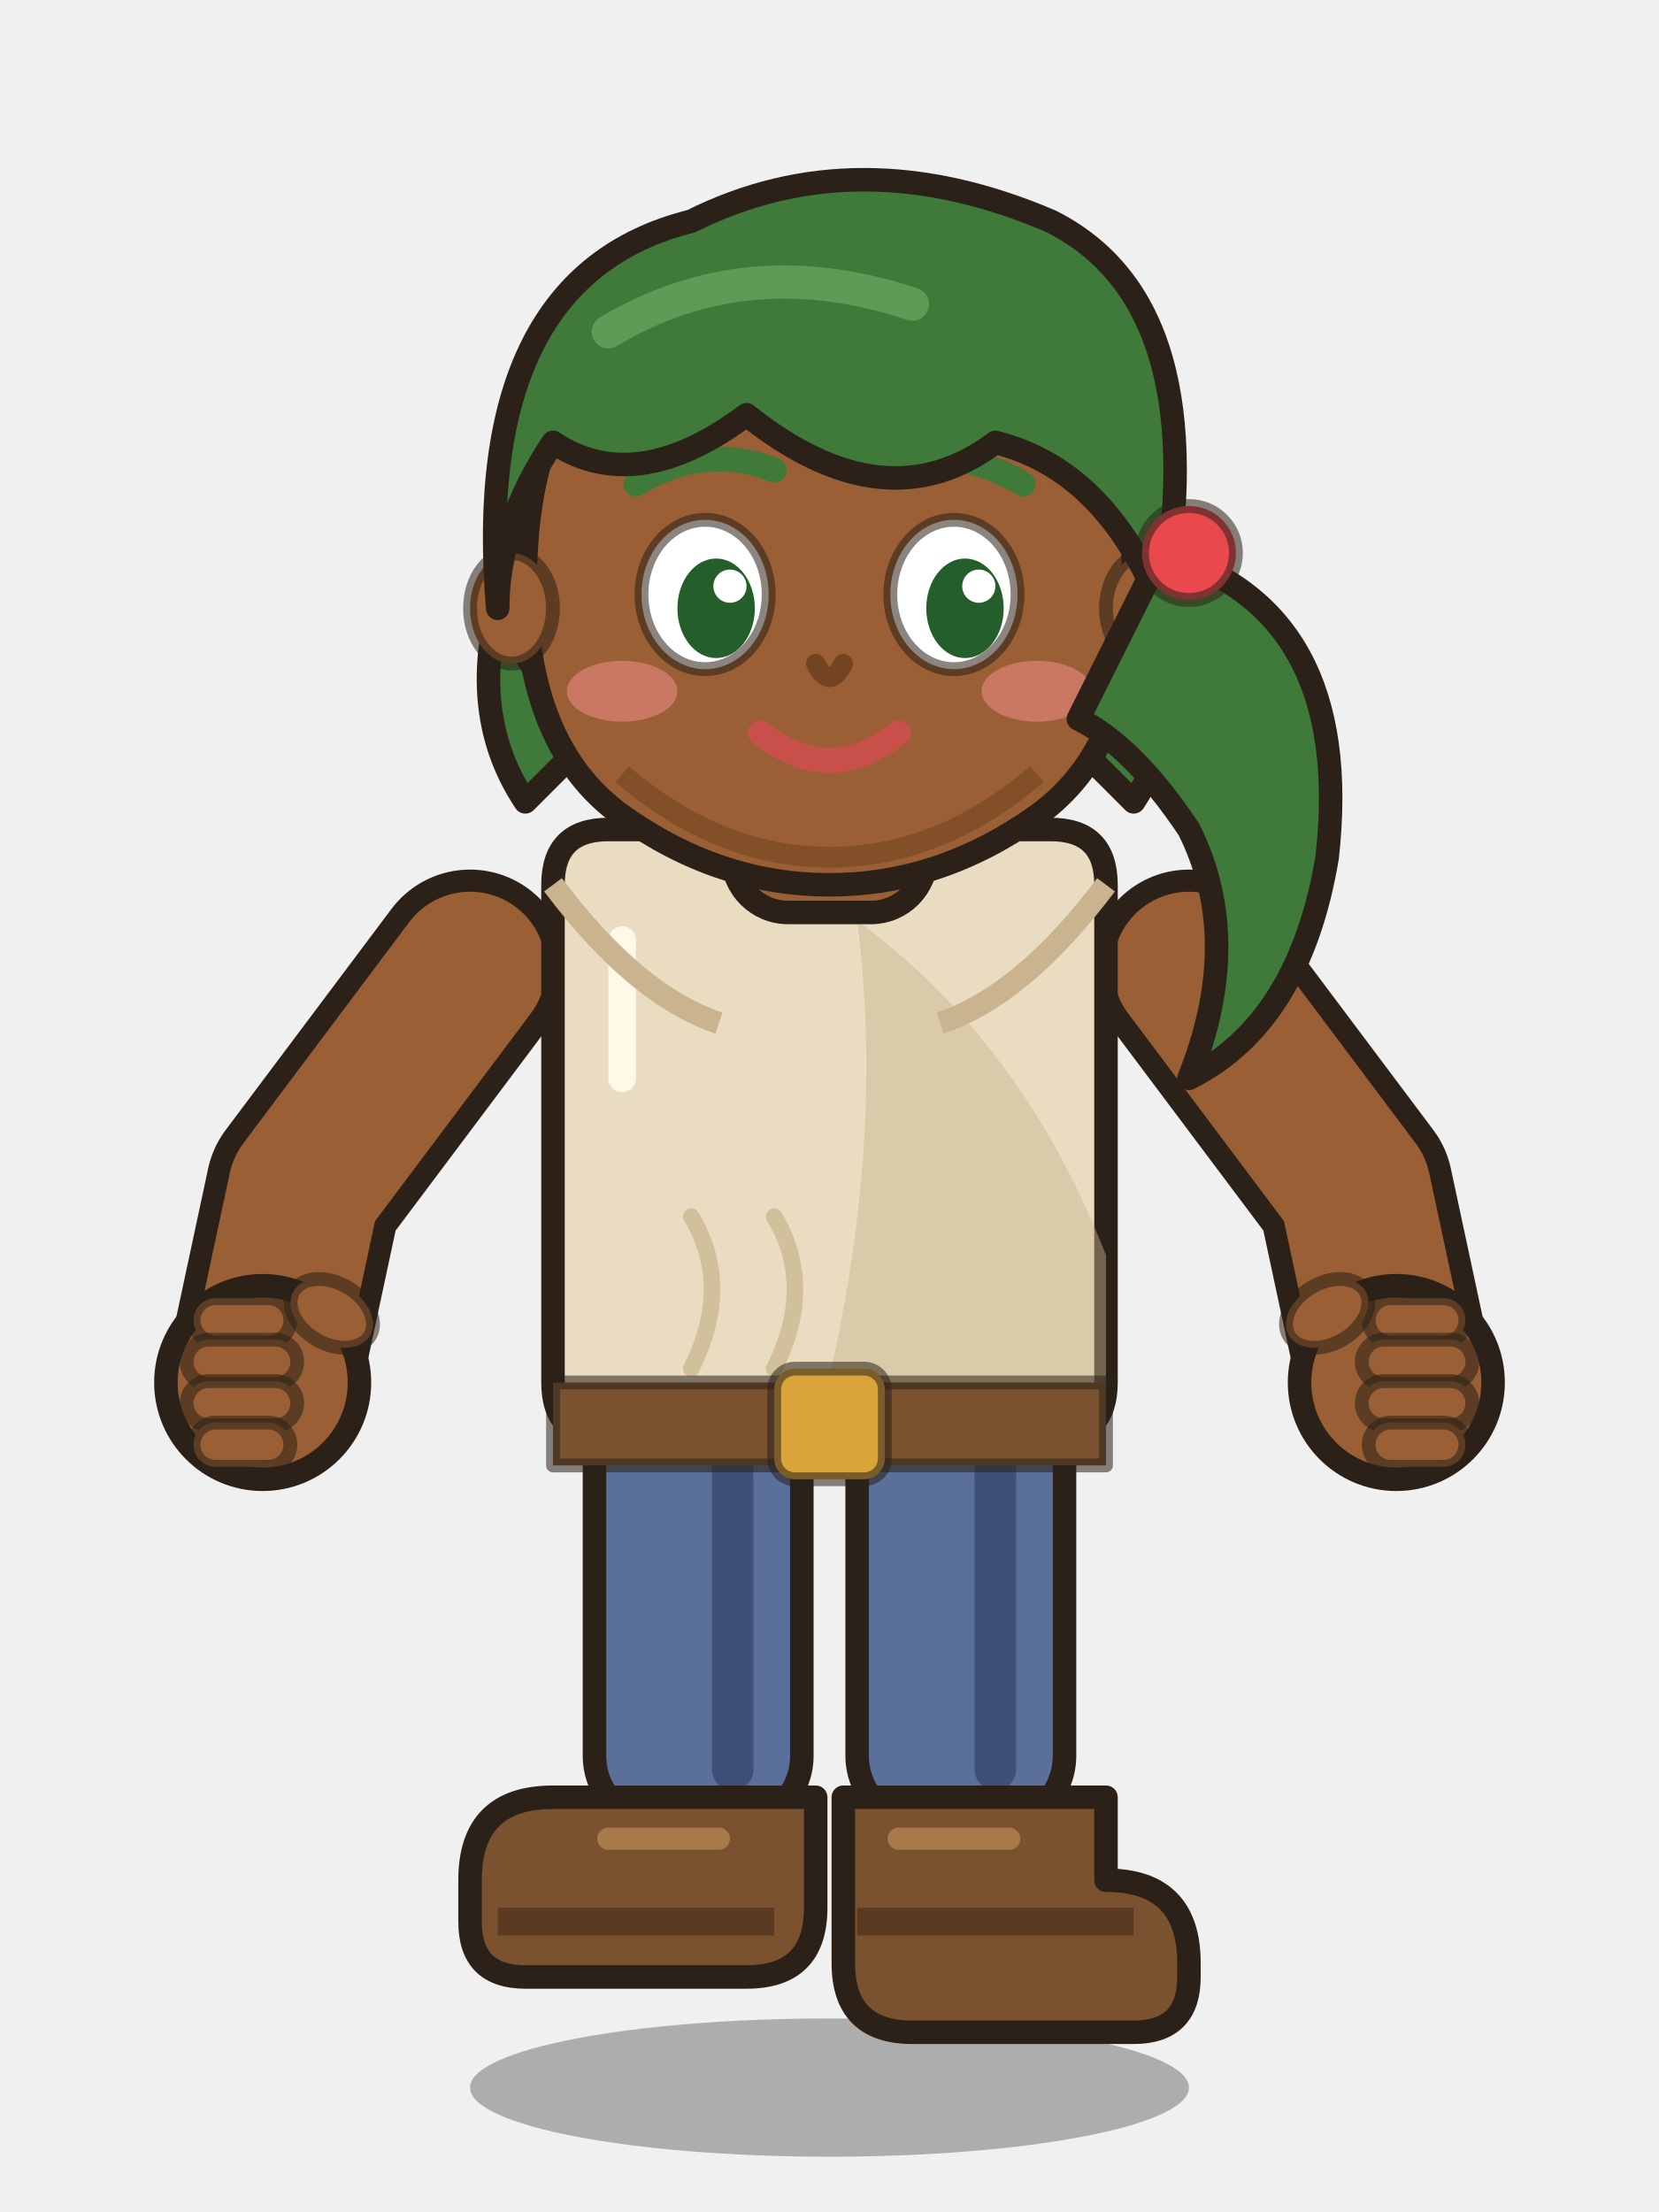
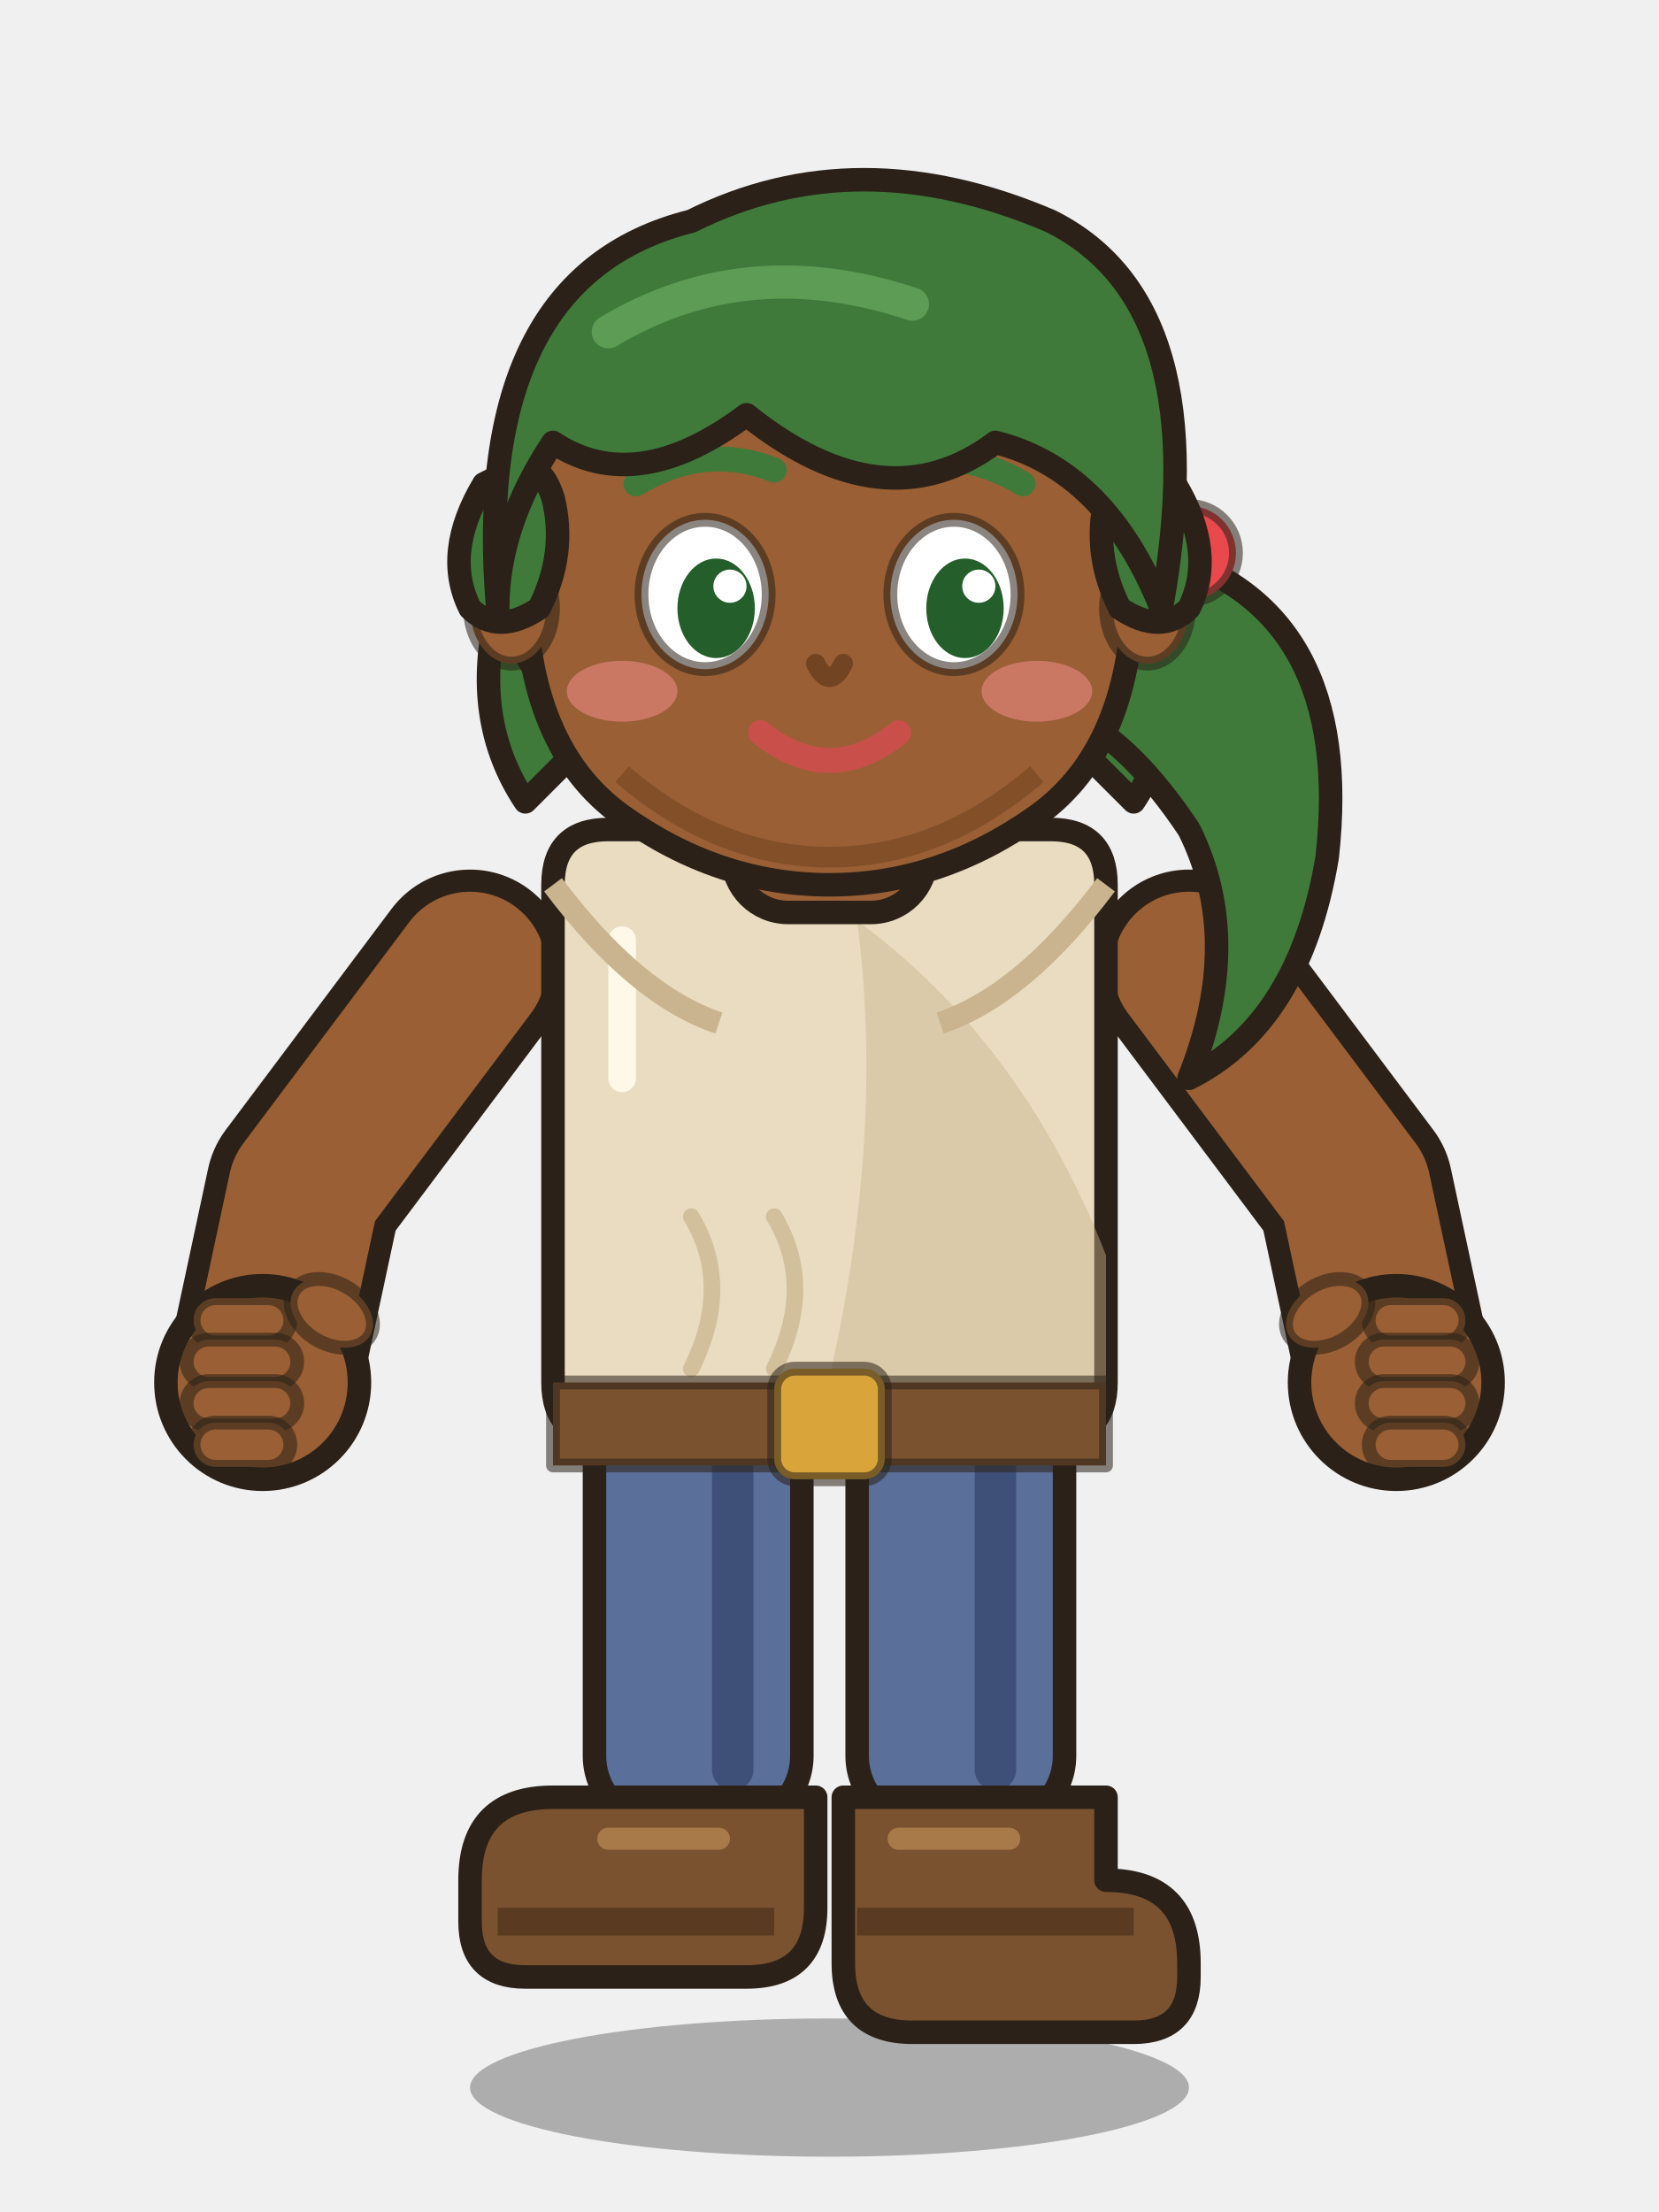
<svg xmlns="http://www.w3.org/2000/svg" viewBox="0 0 120 160">
  <ellipse cx="60" cy="151" rx="26" ry="5" fill="#000" opacity=".28" />
  <rect x="43" y="100" width="15" height="32" rx="5" fill="#5a6f9a" stroke="#2b2118" stroke-width="1.7" stroke-linejoin="round" stroke-linecap="round" />
  <rect x="62" y="100" width="15" height="32" rx="5" fill="#5a6f9a" stroke="#2b2118" stroke-width="1.7" stroke-linejoin="round" stroke-linecap="round" />
  <path d="M53,104 v24 M72,104 v24" stroke="#3f5078" stroke-width="3" stroke-linecap="round" />
  <path d="M40,130 h19 v8 q0,5 -5,5 h-16 q-4,0 -4,-4 v-3 q0,-6 6,-6z" fill="#7a5230" stroke="#2b2118" stroke-width="1.7" stroke-linejoin="round" stroke-linecap="round" />
  <path d="M61,130 h19 v6 q6,0 6,6 v1 q0,4 -4,4 h-16 q-5,0 -5,-5z" fill="#7a5230" stroke="#2b2118" stroke-width="1.7" stroke-linejoin="round" stroke-linecap="round" />
  <path d="M36,139 h20 M62,139 h20" stroke="#5a3a20" stroke-width="2" />
  <path d="M44,133 h8 M65,133 h8" stroke="#a87a4a" stroke-width="1.6" stroke-linecap="round" />
  <path d="M34,70 L22,86 L19,100" fill="none" stroke="#2b2118" stroke-width="14.2" stroke-linecap="round" stroke-linejoin="round" />
  <path d="M86,70 L98,86 L101,100" fill="none" stroke="#2b2118" stroke-width="14.2" stroke-linecap="round" stroke-linejoin="round" />
  <path d="M34,70 L22,86 L19,100" fill="none" stroke="#9a5f34" stroke-width="11" stroke-linecap="round" stroke-linejoin="round" />
  <path d="M86,70 L98,86 L101,100" fill="none" stroke="#9a5f34" stroke-width="11" stroke-linecap="round" stroke-linejoin="round" />
  <path d="M40,64 q0,-4 4,-4 h32 q4,0 4,4 v36 q0,4 -4,4 h-32 q-4,0 -4,-4z" fill="#e9dcc0" stroke="#2b2118" stroke-width="1.7" stroke-linejoin="round" stroke-linecap="round" />
  <path d="M62.0,66.6 q12.0,8.8 18.0,24.2 v13.2 q-14.0,0 -20.0,-4.4 q4.0,-17.6 2.0,-33.0z" fill="#c9b48f" opacity=".45" />
  <path d="M45,68 v10" stroke="#fff8e8" stroke-width="2" stroke-linecap="round" />
  <path d="M50,88 q3,5 0,11" fill="none" stroke="#c9b48f" stroke-width="1.2" stroke-linecap="round" opacity=".7" />
  <path d="M56,88 q3,5 0,11" fill="none" stroke="#c9b48f" stroke-width="1.2" stroke-linecap="round" opacity=".7" />
  <path d="M40,64 q6,8 12,10 M80,64 q-6,8 -12,10" fill="none" stroke="#c9b48f" stroke-width="1.6" />
  <path d="M40,100 h40 v6 h-40z" fill="#7a5230" stroke="#2b2118" stroke-width="1" stroke-opacity=".55" stroke-linejoin="round" stroke-linecap="round" />
  <rect x="56" y="99" width="8" height="8" rx="1.5" fill="#d9a53a" stroke="#2b2118" stroke-width="1" stroke-opacity=".55" stroke-linejoin="round" stroke-linecap="round" />
  <g class="hand-back">
    <circle cx="19" cy="100" r="7" fill="#9a5f34" stroke="#2b2118" stroke-width="1.7" stroke-linejoin="round" stroke-linecap="round" />
    <circle cx="101" cy="100" r="7" fill="#9a5f34" stroke="#2b2118" stroke-width="1.7" stroke-linejoin="round" stroke-linecap="round" />
  </g>
  <g class="hair-bottom">
    <path d="M36,44 q-2,8 2,14 l4,-4z M84,44 q2,8 -2,14 l-4,-4z" fill="#3f7a3a" stroke="#2b2118" stroke-width="1.7" stroke-linejoin="round" stroke-linecap="round" />
+     <path d="M84,40 q14,4 12,22 q-2,12 -10,16 q4,-10 0,-18 q-4,-6 -8,-8z" fill="#3f7a3a" stroke="#2b2118" stroke-width="1.7" stroke-linejoin="round" stroke-linecap="round" />
+     <circle cx="86" cy="40" r="3.4" fill="#e9484d" stroke="#2b2118" stroke-width="1" stroke-opacity=".55" stroke-linejoin="round" stroke-linecap="round" />
  </g>
  <rect x="53" y="52" width="14" height="14" rx="4" fill="#9a5f34" stroke="#2b2118" stroke-width="1.7" stroke-linejoin="round" stroke-linecap="round" />
  <path d="M38,42 q0,-22 22,-22 q22,0 22,22 q0,12 -7,17 q-7,5 -15,5 q-8,0 -15,-5 q-7,-5 -7,-17z" fill="#9a5f34" stroke="#2b2118" stroke-width="1.7" stroke-linejoin="round" stroke-linecap="round" />
  <ellipse cx="37" cy="44" rx="3" ry="4" fill="#9a5f34" stroke="#2b2118" stroke-width="1" stroke-opacity=".55" stroke-linejoin="round" stroke-linecap="round" />
  <ellipse cx="83" cy="44" rx="3" ry="4" fill="#9a5f34" stroke="#2b2118" stroke-width="1" stroke-opacity=".55" stroke-linejoin="round" stroke-linecap="round" />
  <path d="M45,56 q7,6 15,6 q8,0 15,-6" fill="none" stroke="#734422" stroke-width="1.5" opacity=".6" />
  <ellipse cx="51" cy="43" rx="4.6" ry="5.4" fill="#fff" stroke="#2b2118" stroke-width="1" stroke-opacity=".55" stroke-linejoin="round" stroke-linecap="round" />
  <ellipse cx="69" cy="43" rx="4.6" ry="5.4" fill="#fff" stroke="#2b2118" stroke-width="1" stroke-opacity=".55" stroke-linejoin="round" stroke-linecap="round" />
  <ellipse cx="51.8" cy="44" rx="2.8" ry="3.6" fill="#245e2a" />
  <ellipse cx="69.8" cy="44" rx="2.8" ry="3.6" fill="#245e2a" />
  <circle cx="52.8" cy="42.4" r="1.2" fill="#fff" />
  <circle cx="70.8" cy="42.4" r="1.2" fill="#fff" />
  <path d="M46,35 q5,-3 10,-1 M64,34 q5,-2 10,1" fill="none" stroke="#3f7a3a" stroke-width="1.8" stroke-linecap="round" />
  <ellipse cx="45" cy="50" rx="4" ry="2.2" fill="#f28c8c" opacity=".55" />
  <ellipse cx="75" cy="50" rx="4" ry="2.2" fill="#f28c8c" opacity=".55" />
  <path d="M59,48 q1,2 2,0" fill="none" stroke="#734422" stroke-width="1.4" stroke-linecap="round" />
  <path d="M55,53 q5,4 10,0" fill="none" stroke="#c9504a" stroke-width="1.8" stroke-linecap="round" />
+   <g class="hair-mid">
+     <path d="M35,35 q-3,5 -1,9 q2,2 5,0 q2,-4 1,-8 q-1,-3 -3,-2z M85,35 q3,5 1,9 q-2,2 -5,0 q-2,-4 -1,-8 q1,-3 3,-2z" fill="#3f7a3a" stroke="#2b2118" stroke-width="1.7" stroke-linejoin="round" stroke-linecap="round" />
+   </g>
  <g class="hair-top">
    <path d="M36,44 q-2,-24 14,-28 q12,-6 26,0 q12,6 8,28 q-4,-10 -12,-12 q-8,6 -18,-2 q-8,6 -14,2 q-4,6 -4,12z" fill="#3f7a3a" stroke="#2b2118" stroke-width="1.7" stroke-linejoin="round" stroke-linecap="round" />
-     <path d="M84,40 q14,4 12,22 q-2,12 -10,16 q4,-10 0,-18 q-4,-6 -8,-8z" fill="#3f7a3a" stroke="#2b2118" stroke-width="1.7" stroke-linejoin="round" stroke-linecap="round" />
-     <circle cx="86" cy="40" r="3.4" fill="#e9484d" stroke="#2b2118" stroke-width="1" stroke-opacity=".55" stroke-linejoin="round" stroke-linecap="round" />
    <path d="M44,24 q10,-6 22,-2" fill="none" stroke="#5c9c55" stroke-width="2.4" stroke-linecap="round" />
  </g>
  <g class="fingers-front">
    <rect x="14.0" y="93.9" width="7" height="3.2" rx="1.6" fill="#9a5f34" stroke="#2b2118" stroke-width="1" stroke-opacity=".55" stroke-linejoin="round" stroke-linecap="round" />
    <rect x="13.5" y="96.9" width="8" height="3.2" rx="1.6" fill="#9a5f34" stroke="#2b2118" stroke-width="1" stroke-opacity=".55" stroke-linejoin="round" stroke-linecap="round" />
    <rect x="13.5" y="99.9" width="8" height="3.2" rx="1.6" fill="#9a5f34" stroke="#2b2118" stroke-width="1" stroke-opacity=".55" stroke-linejoin="round" stroke-linecap="round" />
    <rect x="14.0" y="102.9" width="7" height="3.2" rx="1.6" fill="#9a5f34" stroke="#2b2118" stroke-width="1" stroke-opacity=".55" stroke-linejoin="round" stroke-linecap="round" />
    <ellipse cx="24" cy="95" rx="3.2" ry="2.2" fill="#9a5f34" stroke="#2b2118" stroke-width="1" stroke-opacity=".55" stroke-linejoin="round" stroke-linecap="round" transform="rotate(30 24 95)" />
    <rect x="99.0" y="93.9" width="7" height="3.2" rx="1.6" fill="#9a5f34" stroke="#2b2118" stroke-width="1" stroke-opacity=".55" stroke-linejoin="round" stroke-linecap="round" />
    <rect x="98.5" y="96.9" width="8" height="3.2" rx="1.6" fill="#9a5f34" stroke="#2b2118" stroke-width="1" stroke-opacity=".55" stroke-linejoin="round" stroke-linecap="round" />
    <rect x="98.5" y="99.9" width="8" height="3.2" rx="1.6" fill="#9a5f34" stroke="#2b2118" stroke-width="1" stroke-opacity=".55" stroke-linejoin="round" stroke-linecap="round" />
    <rect x="99.0" y="102.9" width="7" height="3.2" rx="1.6" fill="#9a5f34" stroke="#2b2118" stroke-width="1" stroke-opacity=".55" stroke-linejoin="round" stroke-linecap="round" />
    <ellipse cx="96" cy="95" rx="3.2" ry="2.2" fill="#9a5f34" stroke="#2b2118" stroke-width="1" stroke-opacity=".55" stroke-linejoin="round" stroke-linecap="round" transform="rotate(-30 96 95)" />
  </g>
</svg>
